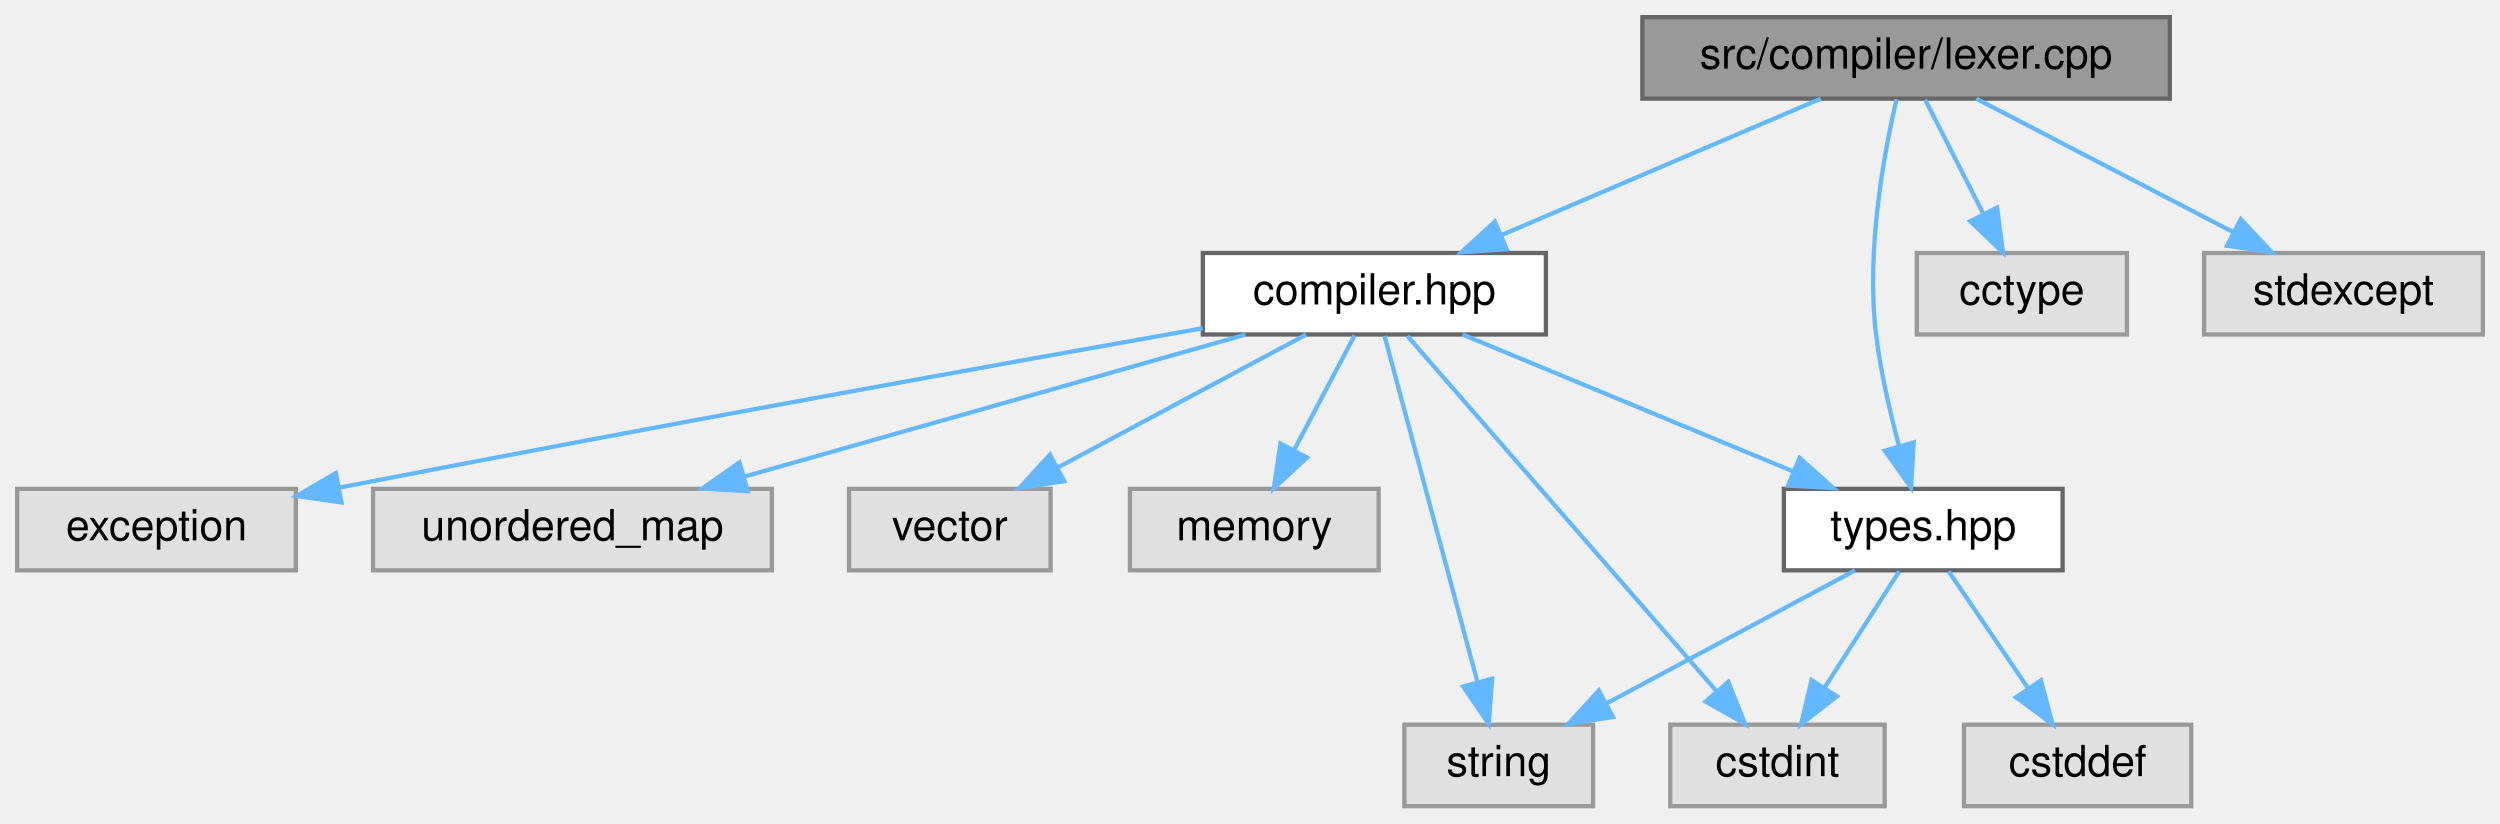
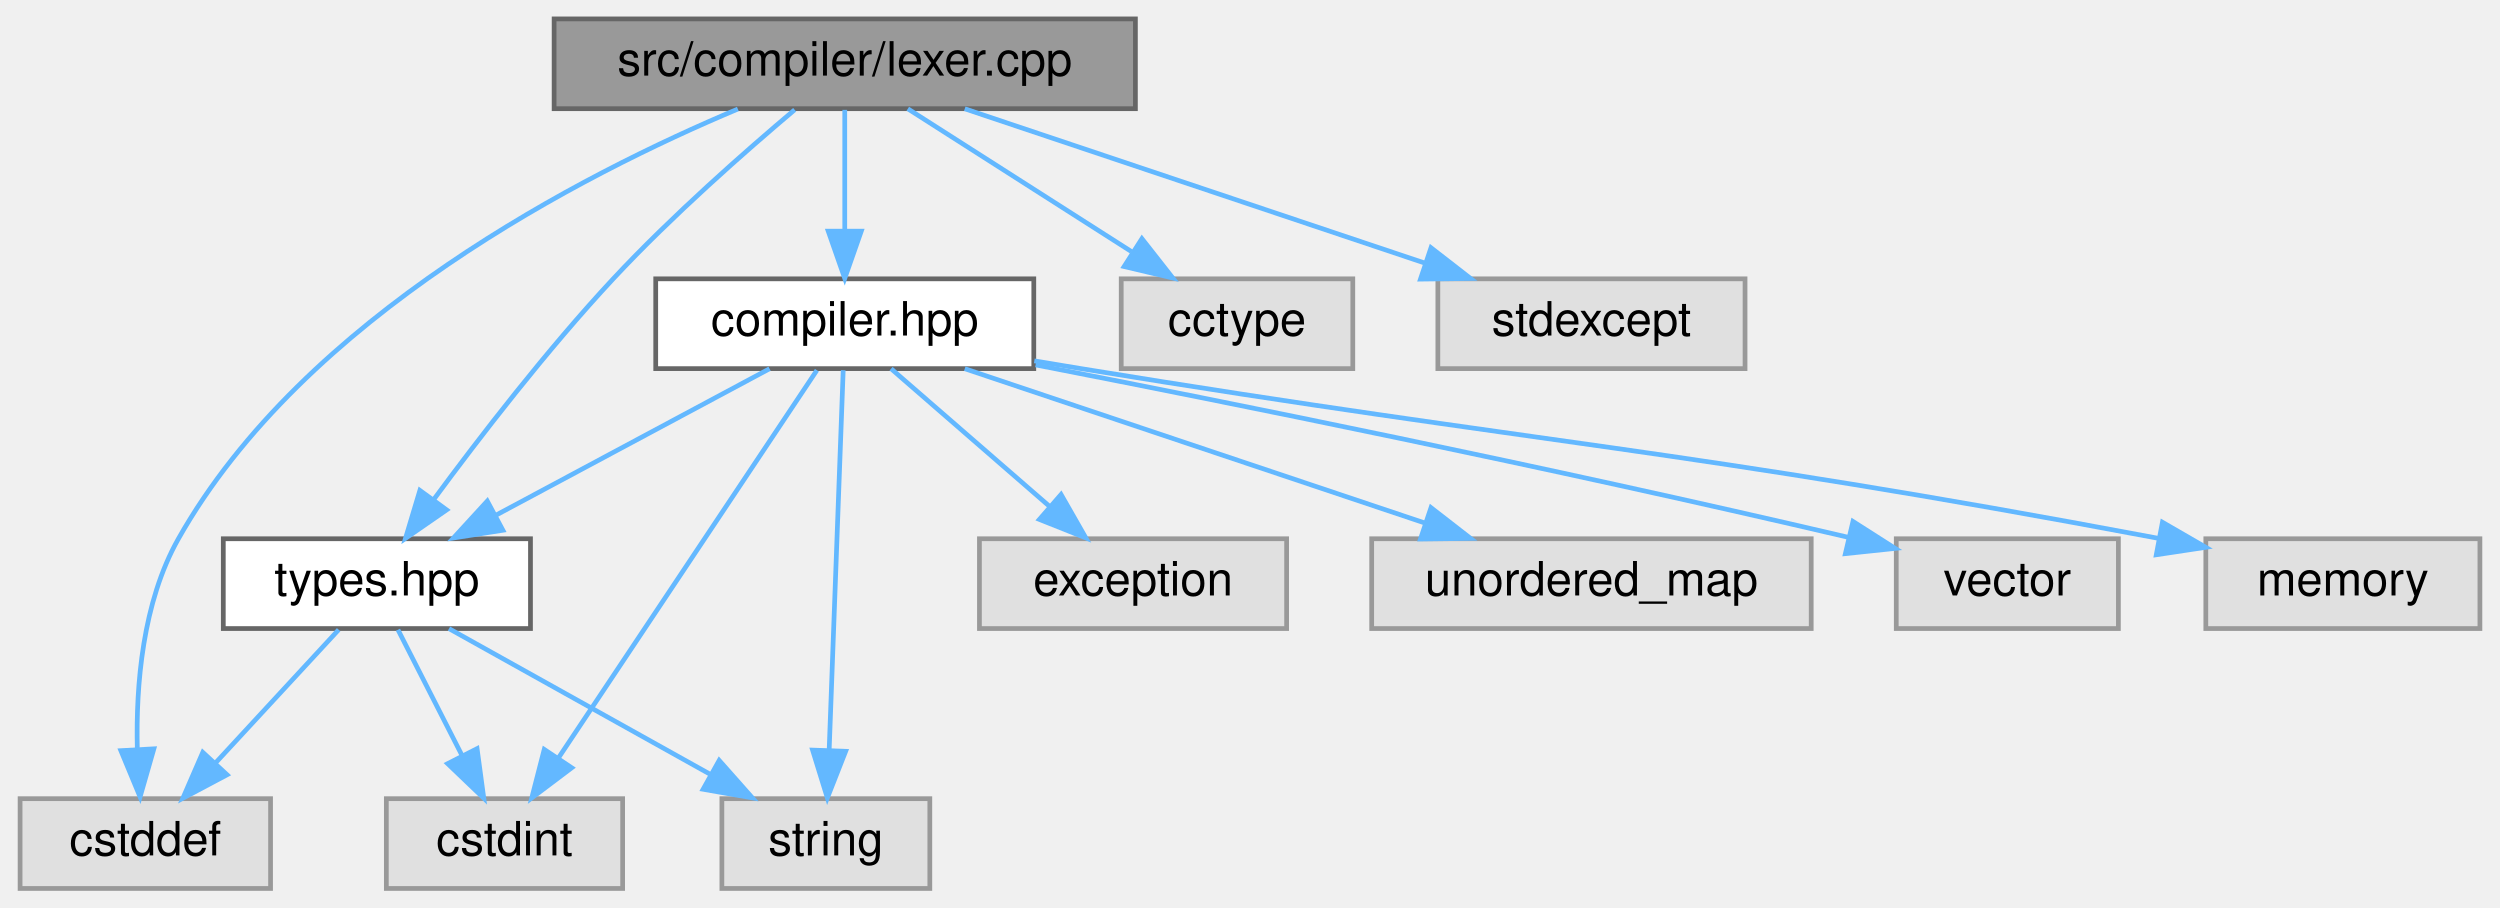
- <svg xmlns="http://www.w3.org/2000/svg" xmlns:xlink="http://www.w3.org/1999/xlink" width="583pt" height="192pt" viewBox="0.00 0.00 583.00 192.00">
+ <svg xmlns="http://www.w3.org/2000/svg" xmlns:xlink="http://www.w3.org/1999/xlink" width="529pt" height="192pt" viewBox="0.00 0.00 528.50 192.00">
  <g id="graph0" class="graph" transform="scale(1 1) rotate(0) translate(4 188)">
    <g id="Node000001" class="node">
      <g id="a_Node000001">
        <a xlink:title=" ">
-           <polygon fill="#999999" stroke="#666666" points="502,-184 379,-184 379,-165 502,-165 502,-184" />
-           <text text-anchor="middle" x="440.5" y="-172" font-family="Helvetica,sans-Serif" font-size="10.00">src/compiler/lexer.cpp</text>
+           <polygon fill="#999999" stroke="#666666" points="236,-184 113,-184 113,-165 236,-165 236,-184" />
+           <text text-anchor="middle" x="174.5" y="-172" font-family="Helvetica,sans-Serif" font-size="10.00">src/compiler/lexer.cpp</text>
        </a>
      </g>
    </g>
    <g id="Node000002" class="node">
      <g id="a_Node000002">
        <a xlink:href="compiler_8hpp.html" target="_top" xlink:title=" ">
-           <polygon fill="white" stroke="#666666" points="356.5,-129 276.5,-129 276.5,-110 356.5,-110 356.5,-129" />
-           <text text-anchor="middle" x="316.5" y="-117" font-family="Helvetica,sans-Serif" font-size="10.00">compiler.hpp</text>
+           <polygon fill="white" stroke="#666666" points="214.5,-129 134.5,-129 134.5,-110 214.5,-110 214.5,-129" />
+           <text text-anchor="middle" x="174.5" y="-117" font-family="Helvetica,sans-Serif" font-size="10.00">compiler.hpp</text>
        </a>
      </g>
    </g>
    <g id="edge1_Node000001_Node000002" class="edge">
      <g id="a_edge1_Node000001_Node000002">
        <a xlink:title=" ">
-           <path fill="none" stroke="#63b8ff" d="M420.58,-164.98C400.45,-156.38 369.12,-142.99 346.09,-133.15" />
-           <polygon fill="#63b8ff" stroke="#63b8ff" points="347.36,-129.88 336.79,-129.17 344.6,-136.32 347.36,-129.88" />
+           <path fill="none" stroke="#63b8ff" d="M174.5,-164.75C174.5,-157.8 174.5,-147.85 174.5,-139.13" />
+           <polygon fill="#63b8ff" stroke="#63b8ff" points="178,-139.09 174.5,-129.09 171,-139.09 178,-139.09" />
        </a>
      </g>
    </g>
    <g id="Node000003" class="node">
      <g id="a_Node000003">
        <a xlink:href="types_8hpp.html" target="_top" xlink:title=" ">
-           <polygon fill="white" stroke="#666666" points="477,-74 412,-74 412,-55 477,-55 477,-74" />
-           <text text-anchor="middle" x="444.5" y="-62" font-family="Helvetica,sans-Serif" font-size="10.00">types.hpp</text>
+           <polygon fill="white" stroke="#666666" points="108,-74 43,-74 43,-55 108,-55 108,-74" />
+           <text text-anchor="middle" x="75.5" y="-62" font-family="Helvetica,sans-Serif" font-size="10.00">types.hpp</text>
        </a>
      </g>
    </g>
    <g id="edge12_Node000001_Node000003" class="edge">
      <g id="a_edge12_Node000001_Node000003">
        <a xlink:title=" ">
-           <path fill="none" stroke="#63b8ff" d="M438.28,-164.87C435.43,-152.64 431.11,-129.6 433.5,-110 434.56,-101.31 436.74,-91.87 438.88,-83.93" />
-           <polygon fill="#63b8ff" stroke="#63b8ff" points="442.27,-84.83 441.67,-74.25 435.54,-82.89 442.27,-84.83" />
+           <path fill="none" stroke="#63b8ff" d="M163.9,-164.77C153.64,-156.12 137.88,-142.28 125.5,-129 111.51,-113.99 97.18,-95.4 87.47,-82.23" />
+           <polygon fill="#63b8ff" stroke="#63b8ff" points="90.26,-80.11 81.55,-74.08 84.6,-84.23 90.26,-80.11" />
+         </a>
+       </g>
+     </g>
+     <g id="Node000004" class="node">
+       <g id="a_Node000004">
+         <a xlink:title=" ">
+           <polygon fill="#e0e0e0" stroke="#999999" points="53,-19 0,-19 0,0 53,0 53,-19" />
+           <text text-anchor="middle" x="26.5" y="-7" font-family="Helvetica,sans-Serif" font-size="10.00">cstddef</text>
+         </a>
+       </g>
+     </g>
+     <g id="edge14_Node000001_Node000004" class="edge">
+       <g id="a_edge14_Node000001_Node000004">
+         <a xlink:title=" ">
+           <path fill="none" stroke="#63b8ff" d="M151.88,-164.93C119.28,-151.24 60.09,-121.09 33.5,-74 25.91,-60.56 24.5,-42.95 24.8,-29.69" />
+           <polygon fill="#63b8ff" stroke="#63b8ff" points="28.31,-29.55 25.39,-19.37 21.33,-29.16 28.31,-29.55" />
        </a>
      </g>
    </g>
    <g id="Node000011" class="node">
      <g id="a_Node000011">
        <a xlink:title=" ">
-           <polygon fill="#e0e0e0" stroke="#999999" points="492,-129 443,-129 443,-110 492,-110 492,-129" />
-           <text text-anchor="middle" x="467.5" y="-117" font-family="Helvetica,sans-Serif" font-size="10.00">cctype</text>
+           <polygon fill="#e0e0e0" stroke="#999999" points="282,-129 233,-129 233,-110 282,-110 282,-129" />
+           <text text-anchor="middle" x="257.5" y="-117" font-family="Helvetica,sans-Serif" font-size="10.00">cctype</text>
        </a>
      </g>
    </g>
    <g id="edge13_Node000001_Node000011" class="edge">
      <g id="a_edge13_Node000001_Node000011">
        <a xlink:title=" ">
-           <path fill="none" stroke="#63b8ff" d="M444.96,-164.75C448.62,-157.57 453.91,-147.18 458.45,-138.27" />
-           <polygon fill="#63b8ff" stroke="#63b8ff" points="461.7,-139.59 463.12,-129.09 455.47,-136.41 461.7,-139.59" />
+           <path fill="none" stroke="#63b8ff" d="M187.84,-164.98C200.59,-156.84 220.05,-144.41 235.17,-134.76" />
+           <polygon fill="#63b8ff" stroke="#63b8ff" points="237.38,-137.5 243.92,-129.17 233.61,-131.6 237.38,-137.5" />
        </a>
      </g>
    </g>
    <g id="Node000012" class="node">
      <g id="a_Node000012">
        <a xlink:title=" ">
-           <polygon fill="#e0e0e0" stroke="#999999" points="575,-129 510,-129 510,-110 575,-110 575,-129" />
-           <text text-anchor="middle" x="542.5" y="-117" font-family="Helvetica,sans-Serif" font-size="10.00">stdexcept</text>
-         </a>
-       </g>
-     </g>
-     <g id="edge14_Node000001_Node000012" class="edge">
-       <g id="a_edge14_Node000001_Node000012">
-         <a xlink:title=" ">
-           <path fill="none" stroke="#63b8ff" d="M456.89,-164.98C473.07,-156.57 498.07,-143.59 516.88,-133.81" />
-           <polygon fill="#63b8ff" stroke="#63b8ff" points="518.55,-136.89 525.81,-129.17 515.33,-130.68 518.55,-136.89" />
+           <polygon fill="#e0e0e0" stroke="#999999" points="365,-129 300,-129 300,-110 365,-110 365,-129" />
+           <text text-anchor="middle" x="332.5" y="-117" font-family="Helvetica,sans-Serif" font-size="10.00">stdexcept</text>
+         </a>
+       </g>
+     </g>
+     <g id="edge15_Node000001_Node000012" class="edge">
+       <g id="a_edge15_Node000001_Node000012">
+         <a xlink:title=" ">
+           <path fill="none" stroke="#63b8ff" d="M199.89,-164.98C226.3,-156.13 267.85,-142.19 297.39,-132.28" />
+           <polygon fill="#63b8ff" stroke="#63b8ff" points="298.55,-135.58 306.92,-129.08 296.32,-128.94 298.55,-135.58" />
        </a>
      </g>
    </g>
    <g id="edge2_Node000002_Node000003" class="edge">
      <g id="a_edge2_Node000002_Node000003">
        <a xlink:title=" ">
-           <path fill="none" stroke="#63b8ff" d="M337.07,-109.98C357.93,-101.34 390.47,-87.87 414.27,-78.02" />
-           <polygon fill="#63b8ff" stroke="#63b8ff" points="415.66,-81.23 423.56,-74.17 412.98,-74.76 415.66,-81.23" />
+           <path fill="none" stroke="#63b8ff" d="M158.59,-109.98C142.95,-101.61 118.84,-88.7 100.62,-78.95" />
+           <polygon fill="#63b8ff" stroke="#63b8ff" points="102.16,-75.8 91.7,-74.17 98.86,-81.98 102.16,-75.8" />
        </a>
      </g>
    </g>
    <g id="Node000005" class="node">
      <g id="a_Node000005">
        <a xlink:title=" ">
-           <polygon fill="#e0e0e0" stroke="#999999" points="435.5,-19 385.5,-19 385.5,0 435.5,0 435.5,-19" />
-           <text text-anchor="middle" x="410.5" y="-7" font-family="Helvetica,sans-Serif" font-size="10.00">cstdint</text>
+           <polygon fill="#e0e0e0" stroke="#999999" points="127.5,-19 77.5,-19 77.5,0 127.5,0 127.5,-19" />
+           <text text-anchor="middle" x="102.5" y="-7" font-family="Helvetica,sans-Serif" font-size="10.00">cstdint</text>
        </a>
      </g>
    </g>
    <g id="edge6_Node000002_Node000005" class="edge">
      <g id="a_edge6_Node000002_Node000005">
        <a xlink:title=" ">
-           <path fill="none" stroke="#63b8ff" d="M324.19,-109.66C339.97,-91.54 376.2,-49.91 396.34,-26.77" />
-           <polygon fill="#63b8ff" stroke="#63b8ff" points="399.04,-29 402.96,-19.16 393.76,-24.4 399.04,-29" />
+           <path fill="none" stroke="#63b8ff" d="M168.61,-109.66C156.68,-91.77 129.5,-51 113.96,-27.69" />
+           <polygon fill="#63b8ff" stroke="#63b8ff" points="116.73,-25.54 108.27,-19.16 110.91,-29.42 116.73,-25.54" />
        </a>
      </g>
    </g>
    <g id="Node000006" class="node">
      <g id="a_Node000006">
        <a xlink:title=" ">
-           <polygon fill="#e0e0e0" stroke="#999999" points="367.5,-19 323.5,-19 323.5,0 367.5,0 367.5,-19" />
-           <text text-anchor="middle" x="345.5" y="-7" font-family="Helvetica,sans-Serif" font-size="10.00">string</text>
+           <polygon fill="#e0e0e0" stroke="#999999" points="192.5,-19 148.5,-19 148.5,0 192.5,0 192.5,-19" />
+           <text text-anchor="middle" x="170.5" y="-7" font-family="Helvetica,sans-Serif" font-size="10.00">string</text>
        </a>
      </g>
    </g>
    <g id="edge8_Node000002_Node000006" class="edge">
      <g id="a_edge8_Node000002_Node000006">
        <a xlink:title=" ">
-           <path fill="none" stroke="#63b8ff" d="M318.87,-109.66C323.59,-92.09 334.24,-52.45 340.54,-28.95" />
-           <polygon fill="#63b8ff" stroke="#63b8ff" points="343.96,-29.72 343.18,-19.16 337.2,-27.91 343.96,-29.72" />
+           <path fill="none" stroke="#63b8ff" d="M174.17,-109.66C173.52,-92.17 172.07,-52.8 171.2,-29.27" />
+           <polygon fill="#63b8ff" stroke="#63b8ff" points="174.69,-29.02 170.82,-19.16 167.69,-29.28 174.69,-29.02" />
        </a>
      </g>
    </g>
    <g id="Node000007" class="node">
      <g id="a_Node000007">
        <a xlink:title=" ">
-           <polygon fill="#e0e0e0" stroke="#999999" points="65,-74 0,-74 0,-55 65,-55 65,-74" />
-           <text text-anchor="middle" x="32.5" y="-62" font-family="Helvetica,sans-Serif" font-size="10.00">exception</text>
+           <polygon fill="#e0e0e0" stroke="#999999" points="268,-74 203,-74 203,-55 268,-55 268,-74" />
+           <text text-anchor="middle" x="235.5" y="-62" font-family="Helvetica,sans-Serif" font-size="10.00">exception</text>
        </a>
      </g>
    </g>
    <g id="edge7_Node000002_Node000007" class="edge">
      <g id="a_edge7_Node000002_Node000007">
        <a xlink:title=" ">
-           <path fill="none" stroke="#63b8ff" d="M276.46,-111.46C230.22,-103.27 151.63,-89.15 74.98,-74.26" />
-           <polygon fill="#63b8ff" stroke="#63b8ff" points="75.64,-70.82 65.16,-72.34 74.31,-77.69 75.64,-70.82" />
+           <path fill="none" stroke="#63b8ff" d="M184.3,-109.98C193.32,-102.15 206.91,-90.34 217.82,-80.86" />
+           <polygon fill="#63b8ff" stroke="#63b8ff" points="220.27,-83.37 225.52,-74.17 215.68,-78.09 220.27,-83.37" />
        </a>
      </g>
    </g>
    <g id="Node000008" class="node">
      <g id="a_Node000008">
        <a xlink:title=" ">
-           <polygon fill="#e0e0e0" stroke="#999999" points="176,-74 83,-74 83,-55 176,-55 176,-74" />
-           <text text-anchor="middle" x="129.5" y="-62" font-family="Helvetica,sans-Serif" font-size="10.00">unordered_map</text>
+           <polygon fill="#e0e0e0" stroke="#999999" points="379,-74 286,-74 286,-55 379,-55 379,-74" />
+           <text text-anchor="middle" x="332.5" y="-62" font-family="Helvetica,sans-Serif" font-size="10.00">unordered_map</text>
        </a>
      </g>
    </g>
    <g id="edge9_Node000002_Node000008" class="edge">
      <g id="a_edge9_Node000002_Node000008">
        <a xlink:title=" ">
-           <path fill="none" stroke="#63b8ff" d="M286.46,-109.98C254.79,-101.01 204.73,-86.82 169.69,-76.89" />
-           <polygon fill="#63b8ff" stroke="#63b8ff" points="170.36,-73.44 159.78,-74.08 168.45,-80.18 170.36,-73.44" />
+           <path fill="none" stroke="#63b8ff" d="M199.89,-109.98C226.3,-101.13 267.85,-87.19 297.39,-77.28" />
+           <polygon fill="#63b8ff" stroke="#63b8ff" points="298.55,-80.58 306.92,-74.08 296.32,-73.94 298.55,-80.58" />
        </a>
      </g>
    </g>
    <g id="Node000009" class="node">
      <g id="a_Node000009">
        <a xlink:title=" ">
-           <polygon fill="#e0e0e0" stroke="#999999" points="241,-74 194,-74 194,-55 241,-55 241,-74" />
-           <text text-anchor="middle" x="217.5" y="-62" font-family="Helvetica,sans-Serif" font-size="10.00">vector</text>
+           <polygon fill="#e0e0e0" stroke="#999999" points="444,-74 397,-74 397,-55 444,-55 444,-74" />
+           <text text-anchor="middle" x="420.5" y="-62" font-family="Helvetica,sans-Serif" font-size="10.00">vector</text>
        </a>
      </g>
    </g>
    <g id="edge10_Node000002_Node000009" class="edge">
      <g id="a_edge10_Node000002_Node000009">
        <a xlink:title=" ">
-           <path fill="none" stroke="#63b8ff" d="M300.59,-109.98C284.95,-101.61 260.84,-88.7 242.62,-78.95" />
-           <polygon fill="#63b8ff" stroke="#63b8ff" points="244.16,-75.8 233.7,-74.17 240.86,-81.98 244.16,-75.8" />
+           <path fill="none" stroke="#63b8ff" d="M214.88,-110.79C255.9,-102.8 321.51,-89.61 386.73,-74.33" />
+           <polygon fill="#63b8ff" stroke="#63b8ff" points="387.84,-77.66 396.77,-71.96 386.23,-70.85 387.84,-77.66" />
        </a>
      </g>
    </g>
    <g id="Node000010" class="node">
      <g id="a_Node000010">
        <a xlink:title=" ">
-           <polygon fill="#e0e0e0" stroke="#999999" points="317.5,-74 259.5,-74 259.5,-55 317.5,-55 317.5,-74" />
-           <text text-anchor="middle" x="288.5" y="-62" font-family="Helvetica,sans-Serif" font-size="10.00">memory</text>
+           <polygon fill="#e0e0e0" stroke="#999999" points="520.5,-74 462.5,-74 462.5,-55 520.5,-55 520.5,-74" />
+           <text text-anchor="middle" x="491.5" y="-62" font-family="Helvetica,sans-Serif" font-size="10.00">memory</text>
        </a>
      </g>
    </g>
    <g id="edge11_Node000002_Node000010" class="edge">
      <g id="a_edge11_Node000002_Node000010">
        <a xlink:title=" ">
-           <path fill="none" stroke="#63b8ff" d="M311.88,-109.75C308.04,-102.49 302.48,-91.95 297.74,-82.98" />
-           <polygon fill="#63b8ff" stroke="#63b8ff" points="300.8,-81.3 293.04,-74.09 294.61,-84.57 300.8,-81.3" />
-         </a>
-       </g>
-     </g>
-     <g id="Node000004" class="node">
-       <g id="a_Node000004">
-         <a xlink:title=" ">
-           <polygon fill="#e0e0e0" stroke="#999999" points="507,-19 454,-19 454,0 507,0 507,-19" />
-           <text text-anchor="middle" x="480.5" y="-7" font-family="Helvetica,sans-Serif" font-size="10.00">cstddef</text>
+           <path fill="none" stroke="#63b8ff" d="M214.61,-111.64C217.95,-111.08 221.28,-110.53 224.5,-110 323,-93.89 350.58,-93.28 452.4,-74.1" />
+           <polygon fill="#63b8ff" stroke="#63b8ff" points="453.32,-77.49 462.49,-72.19 452.02,-70.61 453.32,-77.49" />
        </a>
      </g>
    </g>
    <g id="edge3_Node000003_Node000004" class="edge">
      <g id="a_edge3_Node000003_Node000004">
        <a xlink:title=" ">
-           <path fill="none" stroke="#63b8ff" d="M450.44,-54.75C455.48,-47.34 462.84,-36.5 469.01,-27.41" />
-           <polygon fill="#63b8ff" stroke="#63b8ff" points="471.94,-29.33 474.67,-19.09 466.15,-25.39 471.94,-29.33" />
+           <path fill="none" stroke="#63b8ff" d="M67.41,-54.75C60.34,-47.11 49.91,-35.82 41.35,-26.56" />
+           <polygon fill="#63b8ff" stroke="#63b8ff" points="43.8,-24.06 34.44,-19.09 38.66,-28.81 43.8,-24.06" />
        </a>
      </g>
    </g>
    <g id="edge4_Node000003_Node000005" class="edge">
      <g id="a_edge4_Node000003_Node000005">
        <a xlink:title=" ">
-           <path fill="none" stroke="#63b8ff" d="M438.89,-54.75C434.18,-47.42 427.33,-36.73 421.53,-27.7" />
-           <polygon fill="#63b8ff" stroke="#63b8ff" points="424.36,-25.62 416.01,-19.09 418.46,-29.4 424.36,-25.62" />
+           <path fill="none" stroke="#63b8ff" d="M79.96,-54.75C83.62,-47.57 88.91,-37.18 93.45,-28.27" />
+           <polygon fill="#63b8ff" stroke="#63b8ff" points="96.7,-29.59 98.12,-19.09 90.47,-26.41 96.7,-29.59" />
        </a>
      </g>
    </g>
    <g id="edge5_Node000003_Node000006" class="edge">
      <g id="a_edge5_Node000003_Node000006">
        <a xlink:title=" ">
-           <path fill="none" stroke="#63b8ff" d="M428.59,-54.98C412.95,-46.61 388.84,-33.7 370.62,-23.95" />
-           <polygon fill="#63b8ff" stroke="#63b8ff" points="372.16,-20.8 361.7,-19.17 368.86,-26.98 372.16,-20.8" />
+           <path fill="none" stroke="#63b8ff" d="M90.76,-54.98C105.63,-46.69 128.48,-33.94 145.92,-24.22" />
+           <polygon fill="#63b8ff" stroke="#63b8ff" points="147.93,-27.1 154.96,-19.17 144.52,-20.99 147.93,-27.1" />
        </a>
      </g>
    </g>
  </g>
</svg>
